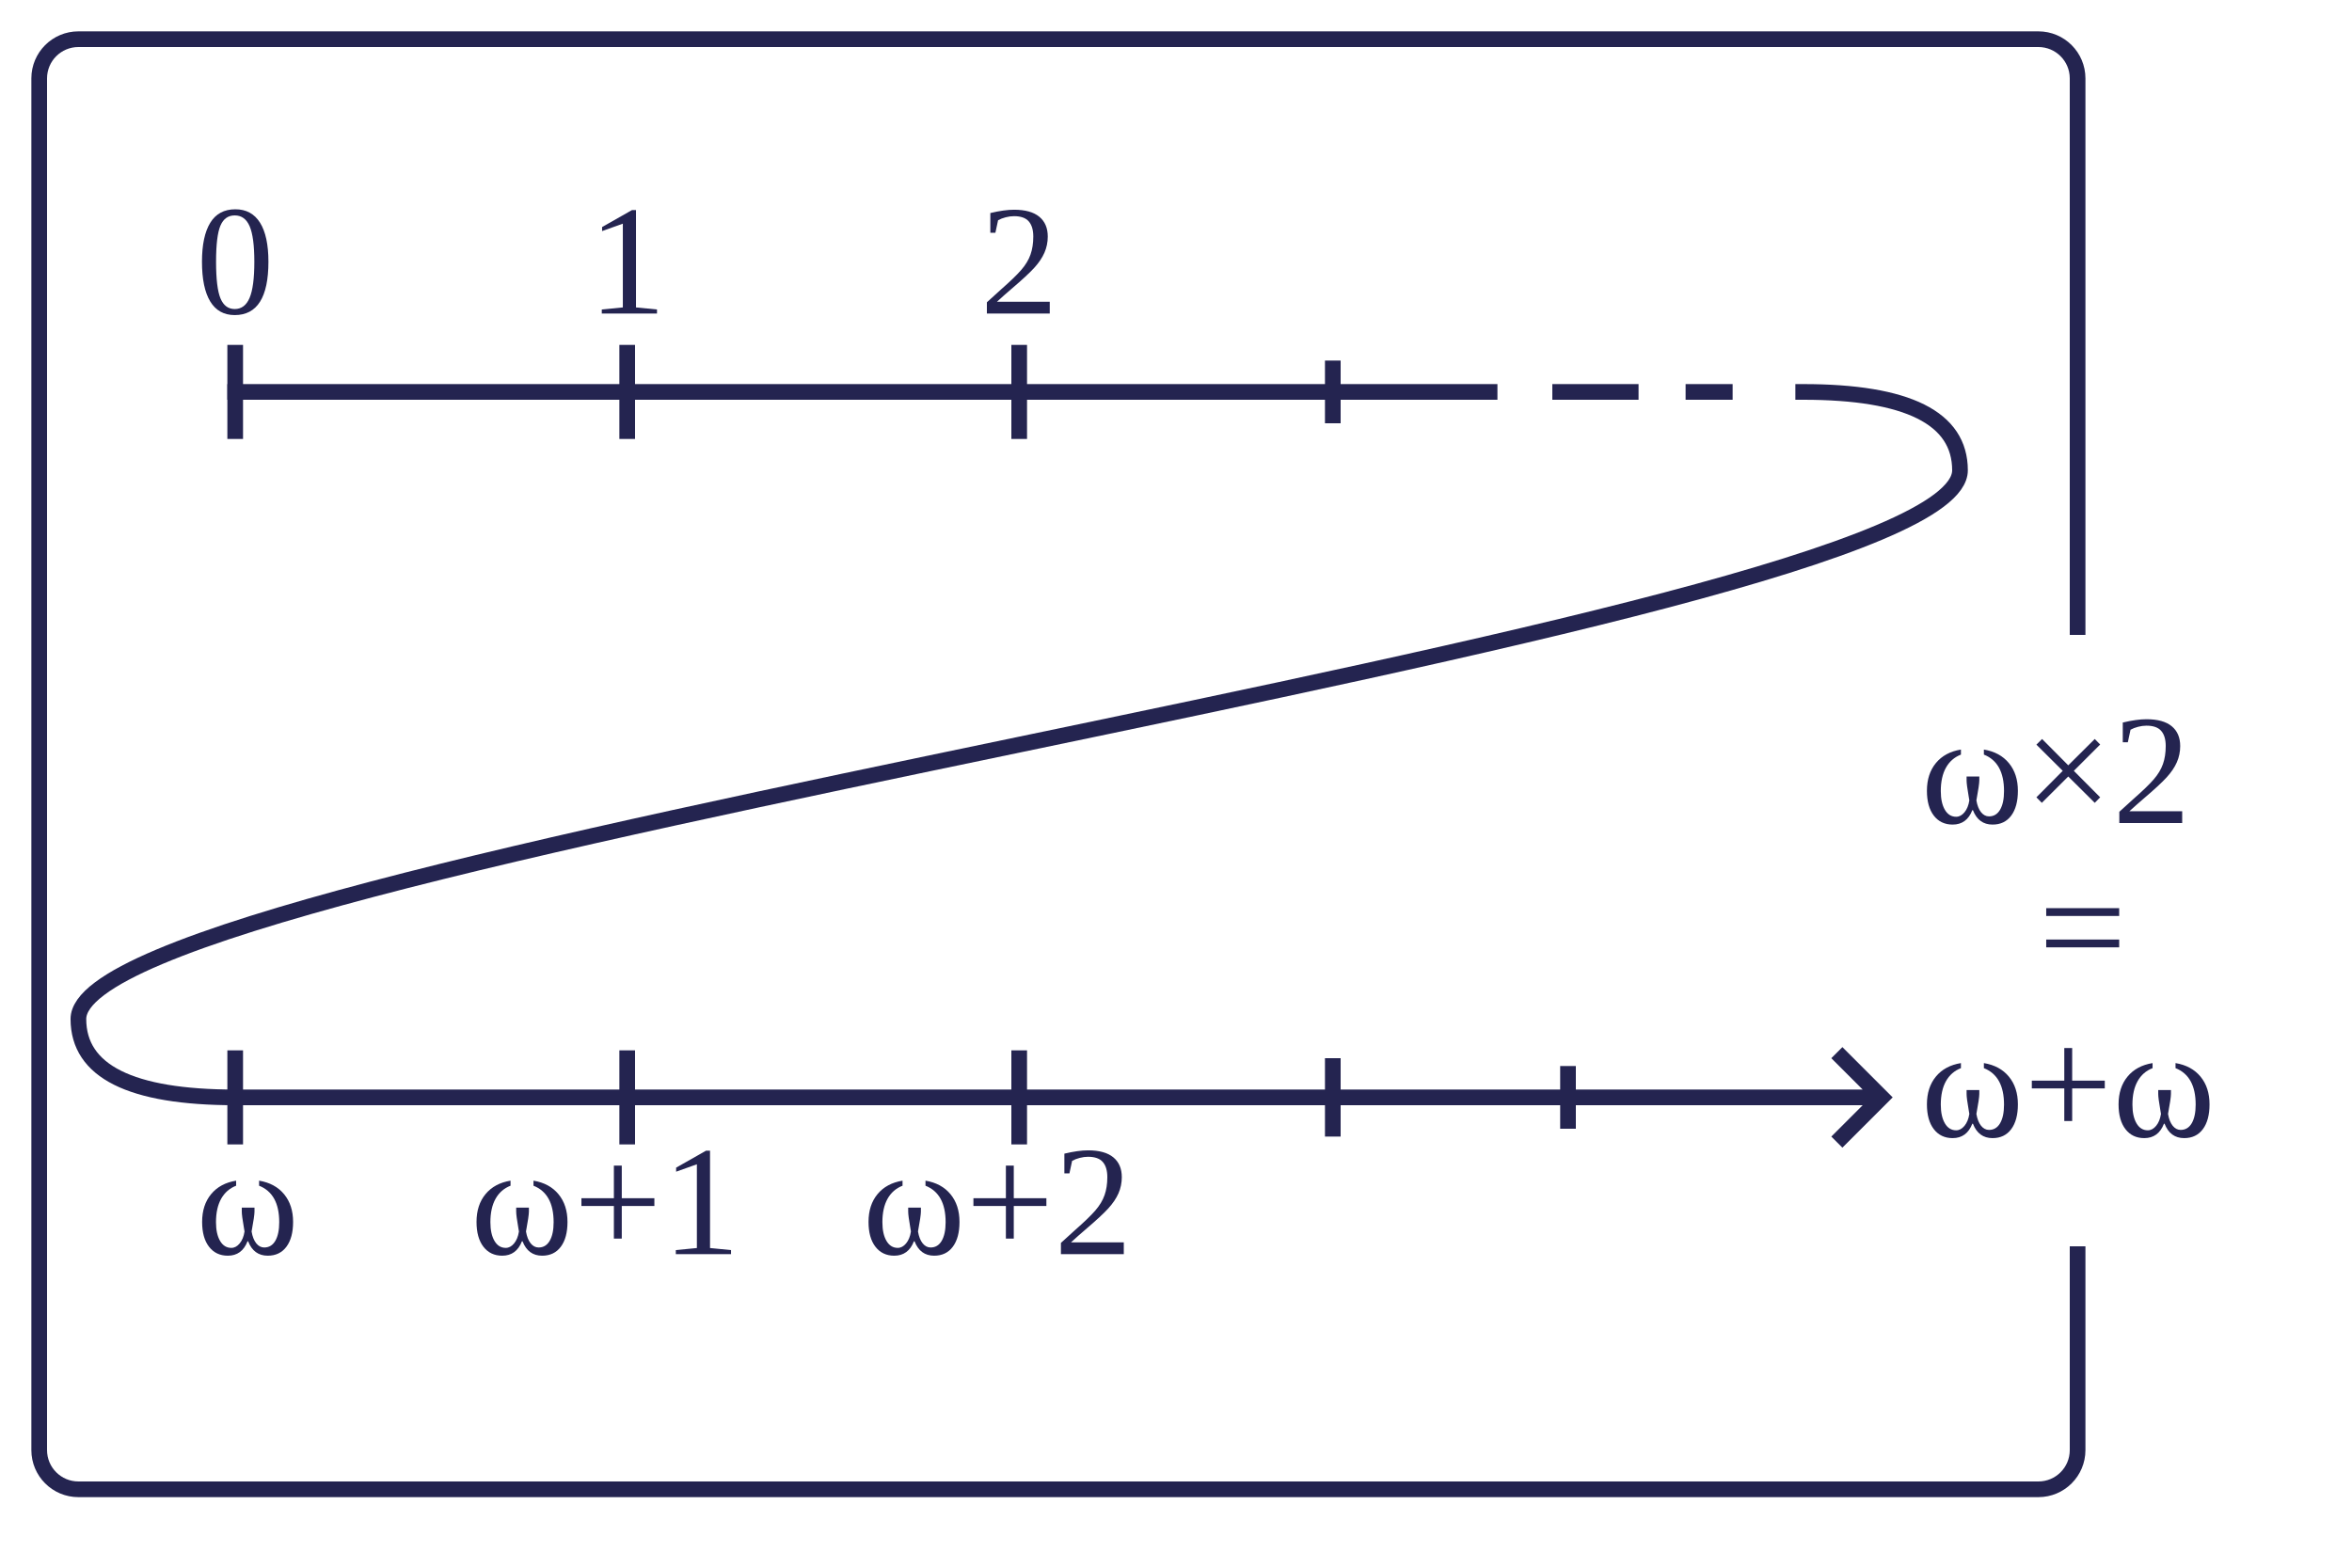
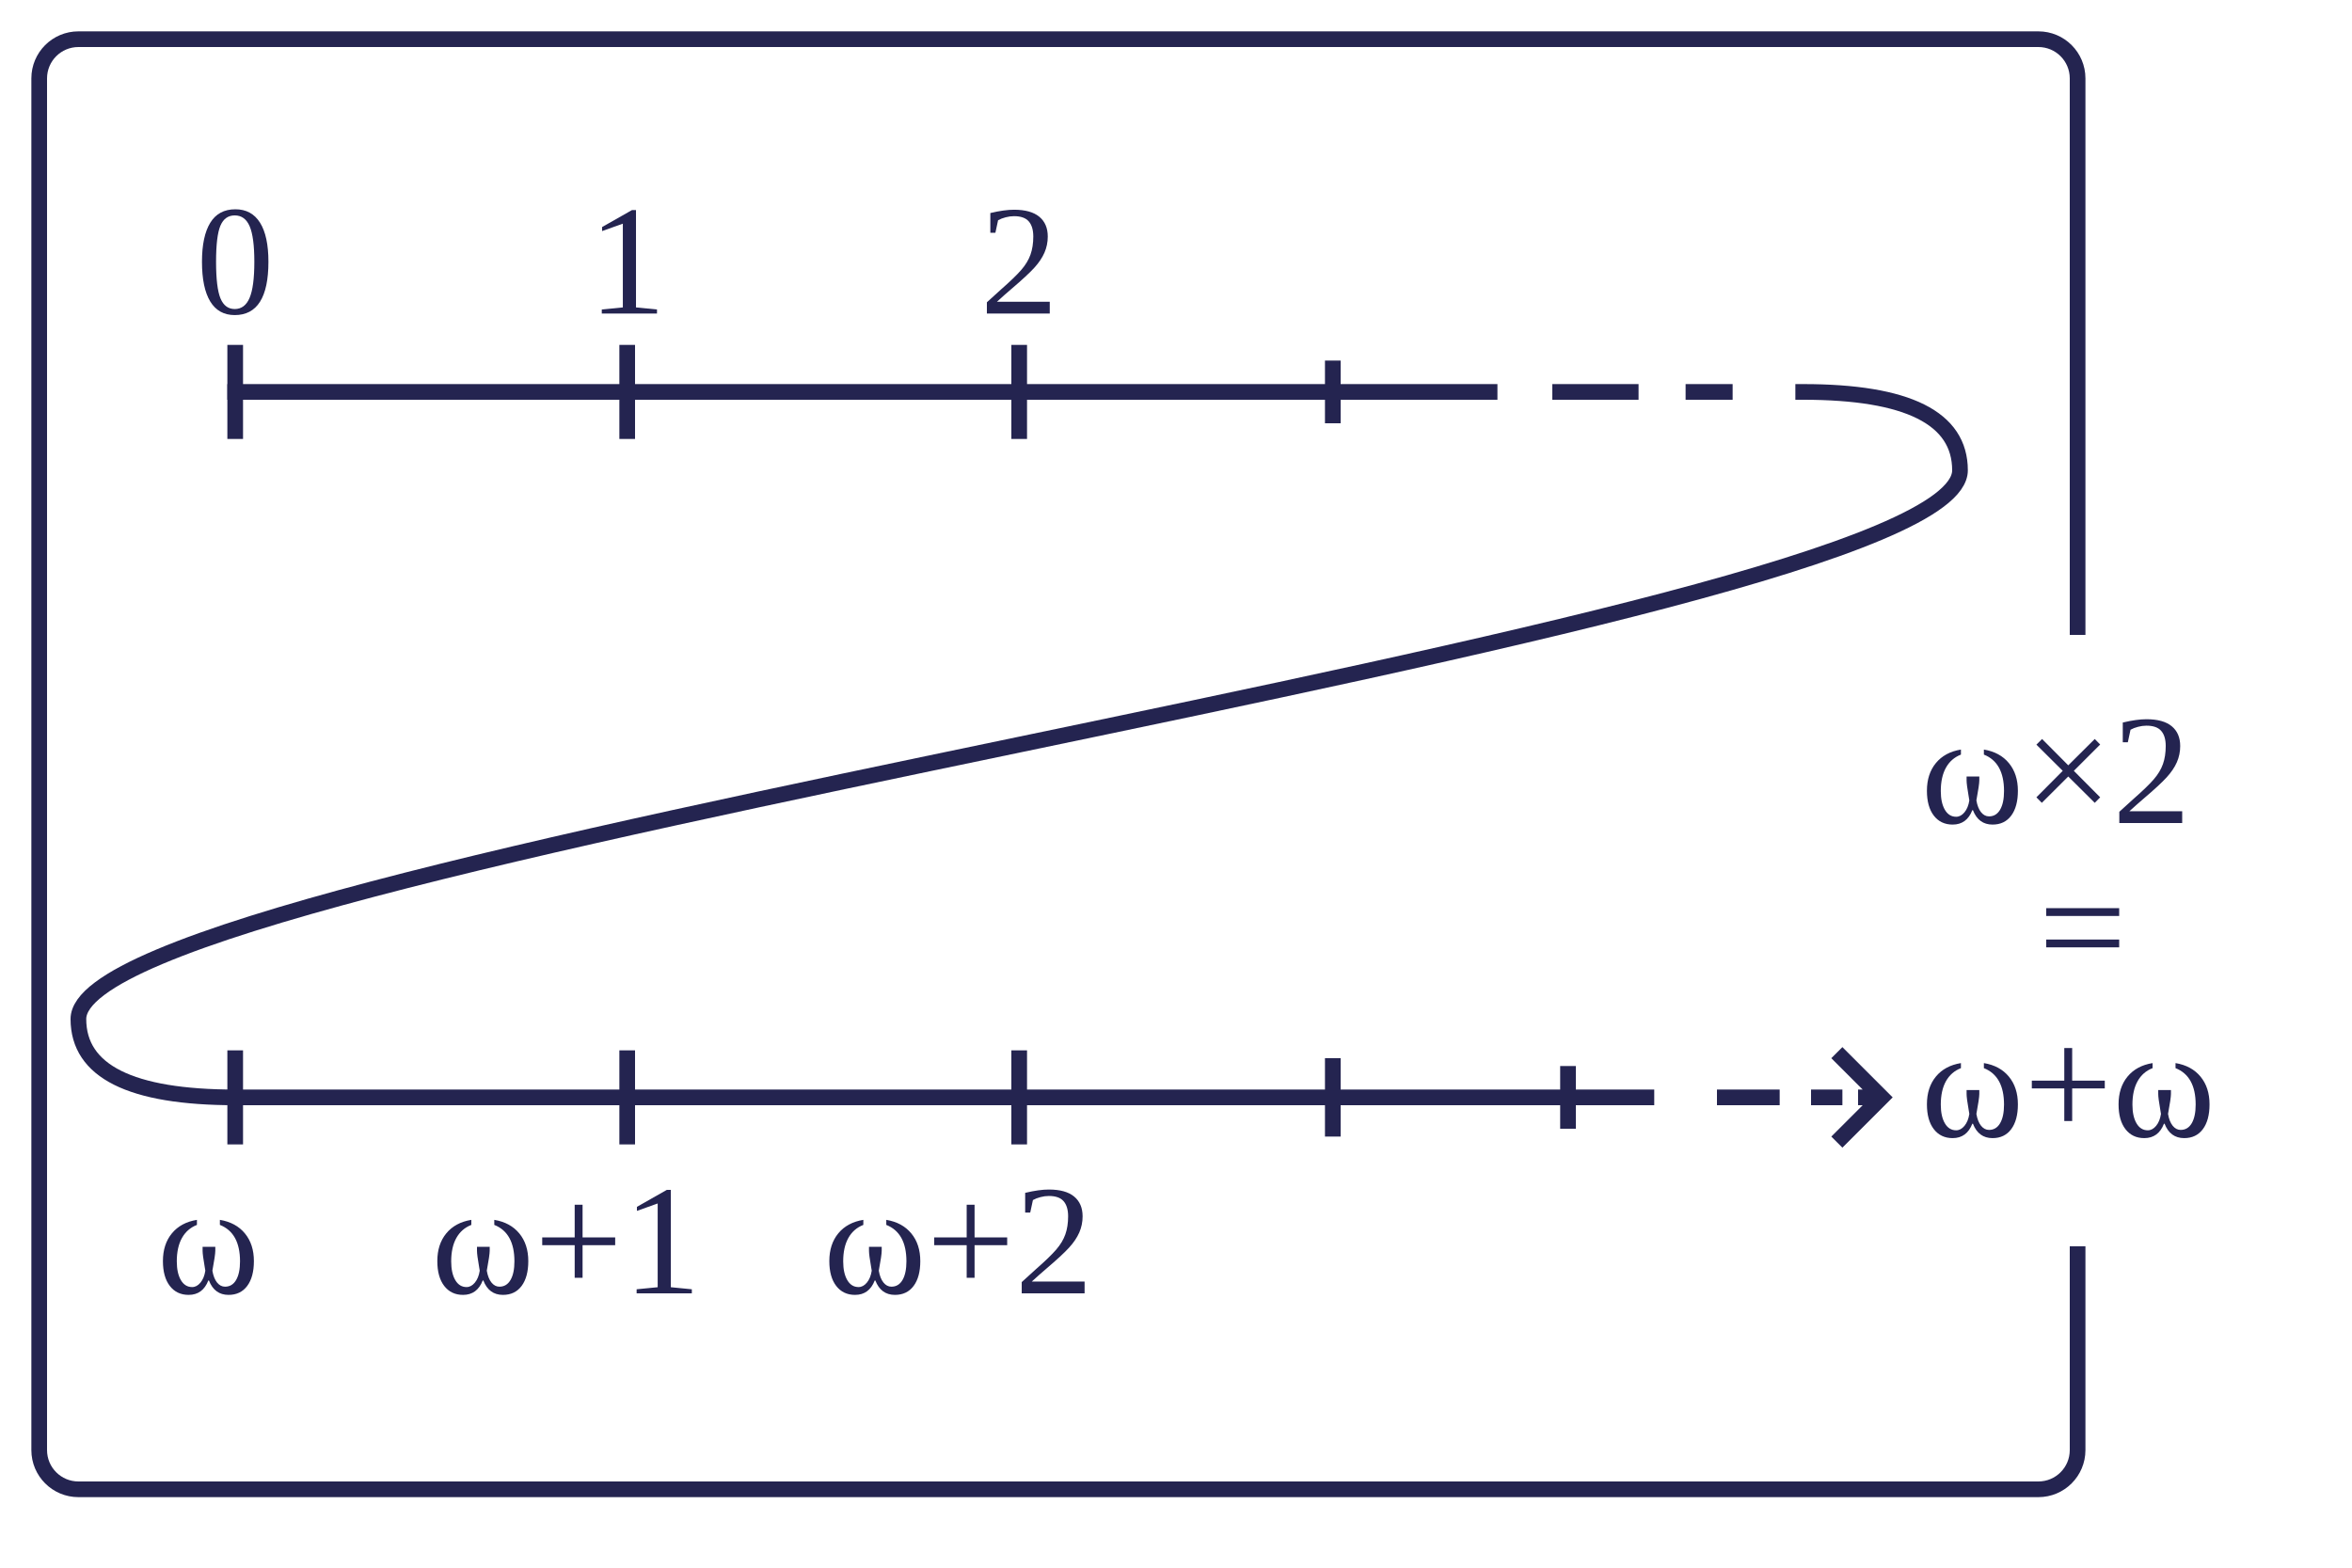
<svg xmlns="http://www.w3.org/2000/svg" version="1.1" id="omega-times-two" viewBox="0 0 1500 1000">
  <defs>
    <g id="segment-path">
      <path class="segment" d="         M 0 -25         l 0 50       " />
    </g>
  </defs>
  <style>
  .number {
    font-size: 100px;
    fill: #242450;
  }
  .set, .arrow, .segment {
    fill: none;
    stroke-width: 10px;
    stroke: #242450;
    stroke-linecap: square;
    stroke-linejoin: bevel;
  }
</style>
  <path class="set" d="       M 1325 800       l 0 125       a 25 25 0 0 1 -25 25       l -1250 0       a 25 25 0 0 1 -25 -25       l 0 -875       a 25 25 0 0 1 25 -25       l 1250 0       a 25 25 0 0 1 25 25       l 0 350     " />
-   <path class="arrow" d="       M 150 250       l 800 0       m 45 0       l 45 0       m 40 0       l 20 0       m 50 0       q 100 0, 100 50       c 0 100, -1200 250, -1200 350       q 0 50, 100 50       l 1050 0       l -25 -25       m 0 50       l 25 -25     " />
+   <path class="arrow" d="       M 150 250       l 800 0       m 45 0       l 45 0       m 40 0       l 20 0       m 50 0       q 100 0, 100 50       c 0 100, -1200 250, -1200 350       q 0 50, 100 50       l 900 0       m 50 0       l 30 0       m 30 0       l 10 0       m 20 0       l 10 0       l -25 -25       m 0 50       l 25 -25     " />
  <use x="150" y="250" href="#segment-path" />
  <text x="125" y="200" class="number">0</text>
  <use x="400" y="250" href="#segment-path" />
  <text x="375" y="200" class="number">1</text>
  <use x="650" y="250" href="#segment-path" />
  <text x="625" y="200" class="number">2</text>
  <path class="segment" d="M 850 235 l 0 30" />
  <use x="150" y="700" href="#segment-path" />
-   <text x="125" y="800" class="number">ω</text>
+   <text x="100" y="825" class="number">ω</text>
  <use x="400" y="700" href="#segment-path" />
-   <text x="300" y="800" class="number">ω+1</text>
+   <text x="275" y="825" class="number">ω+1</text>
  <use x="650" y="700" href="#segment-path" />
-   <text x="550" y="800" class="number">ω+2</text>
+   <text x="525" y="825" class="number">ω+2</text>
  <path class="segment" d="M 850 680 l 0 40" />
  <path class="segment" d="M 1000 685 l 0 30" />
  <text class="number" x="1225" y="525">ω×2</text>
  <text class="number" x="1300" y="625">=</text>
  <text class="number" x="1225" y="725">ω+ω</text>
</svg>
